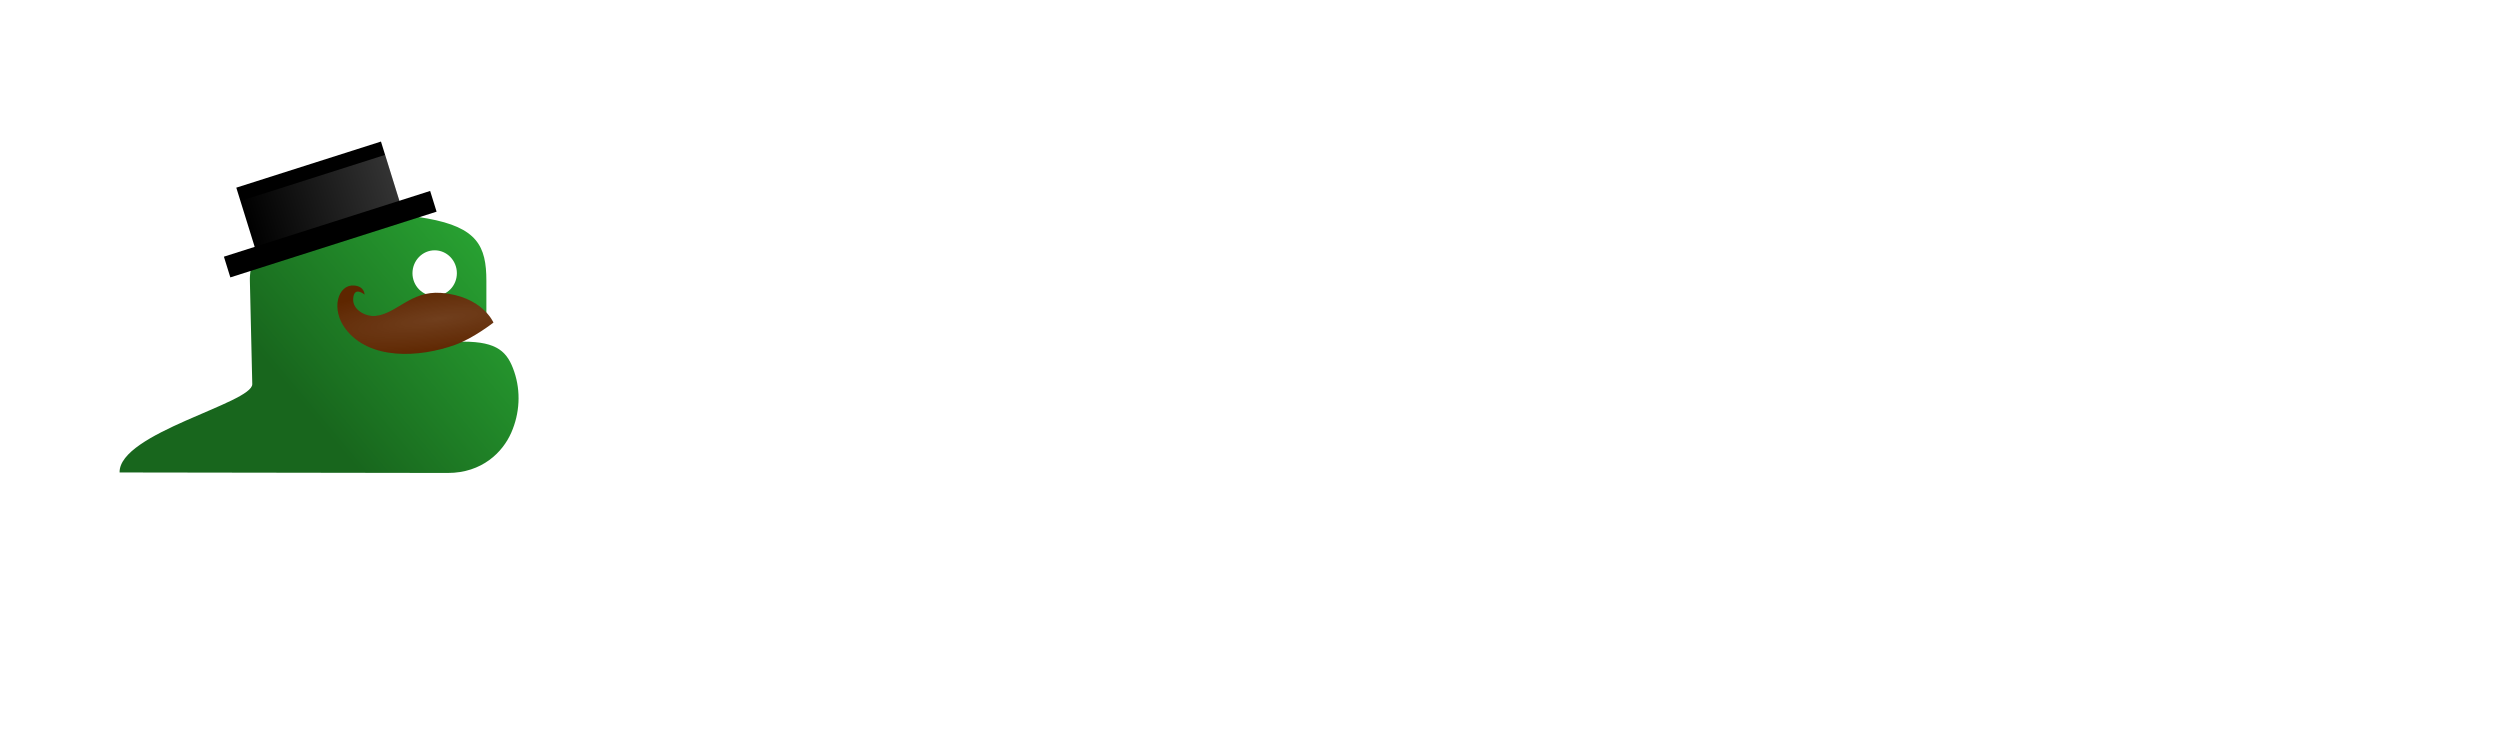
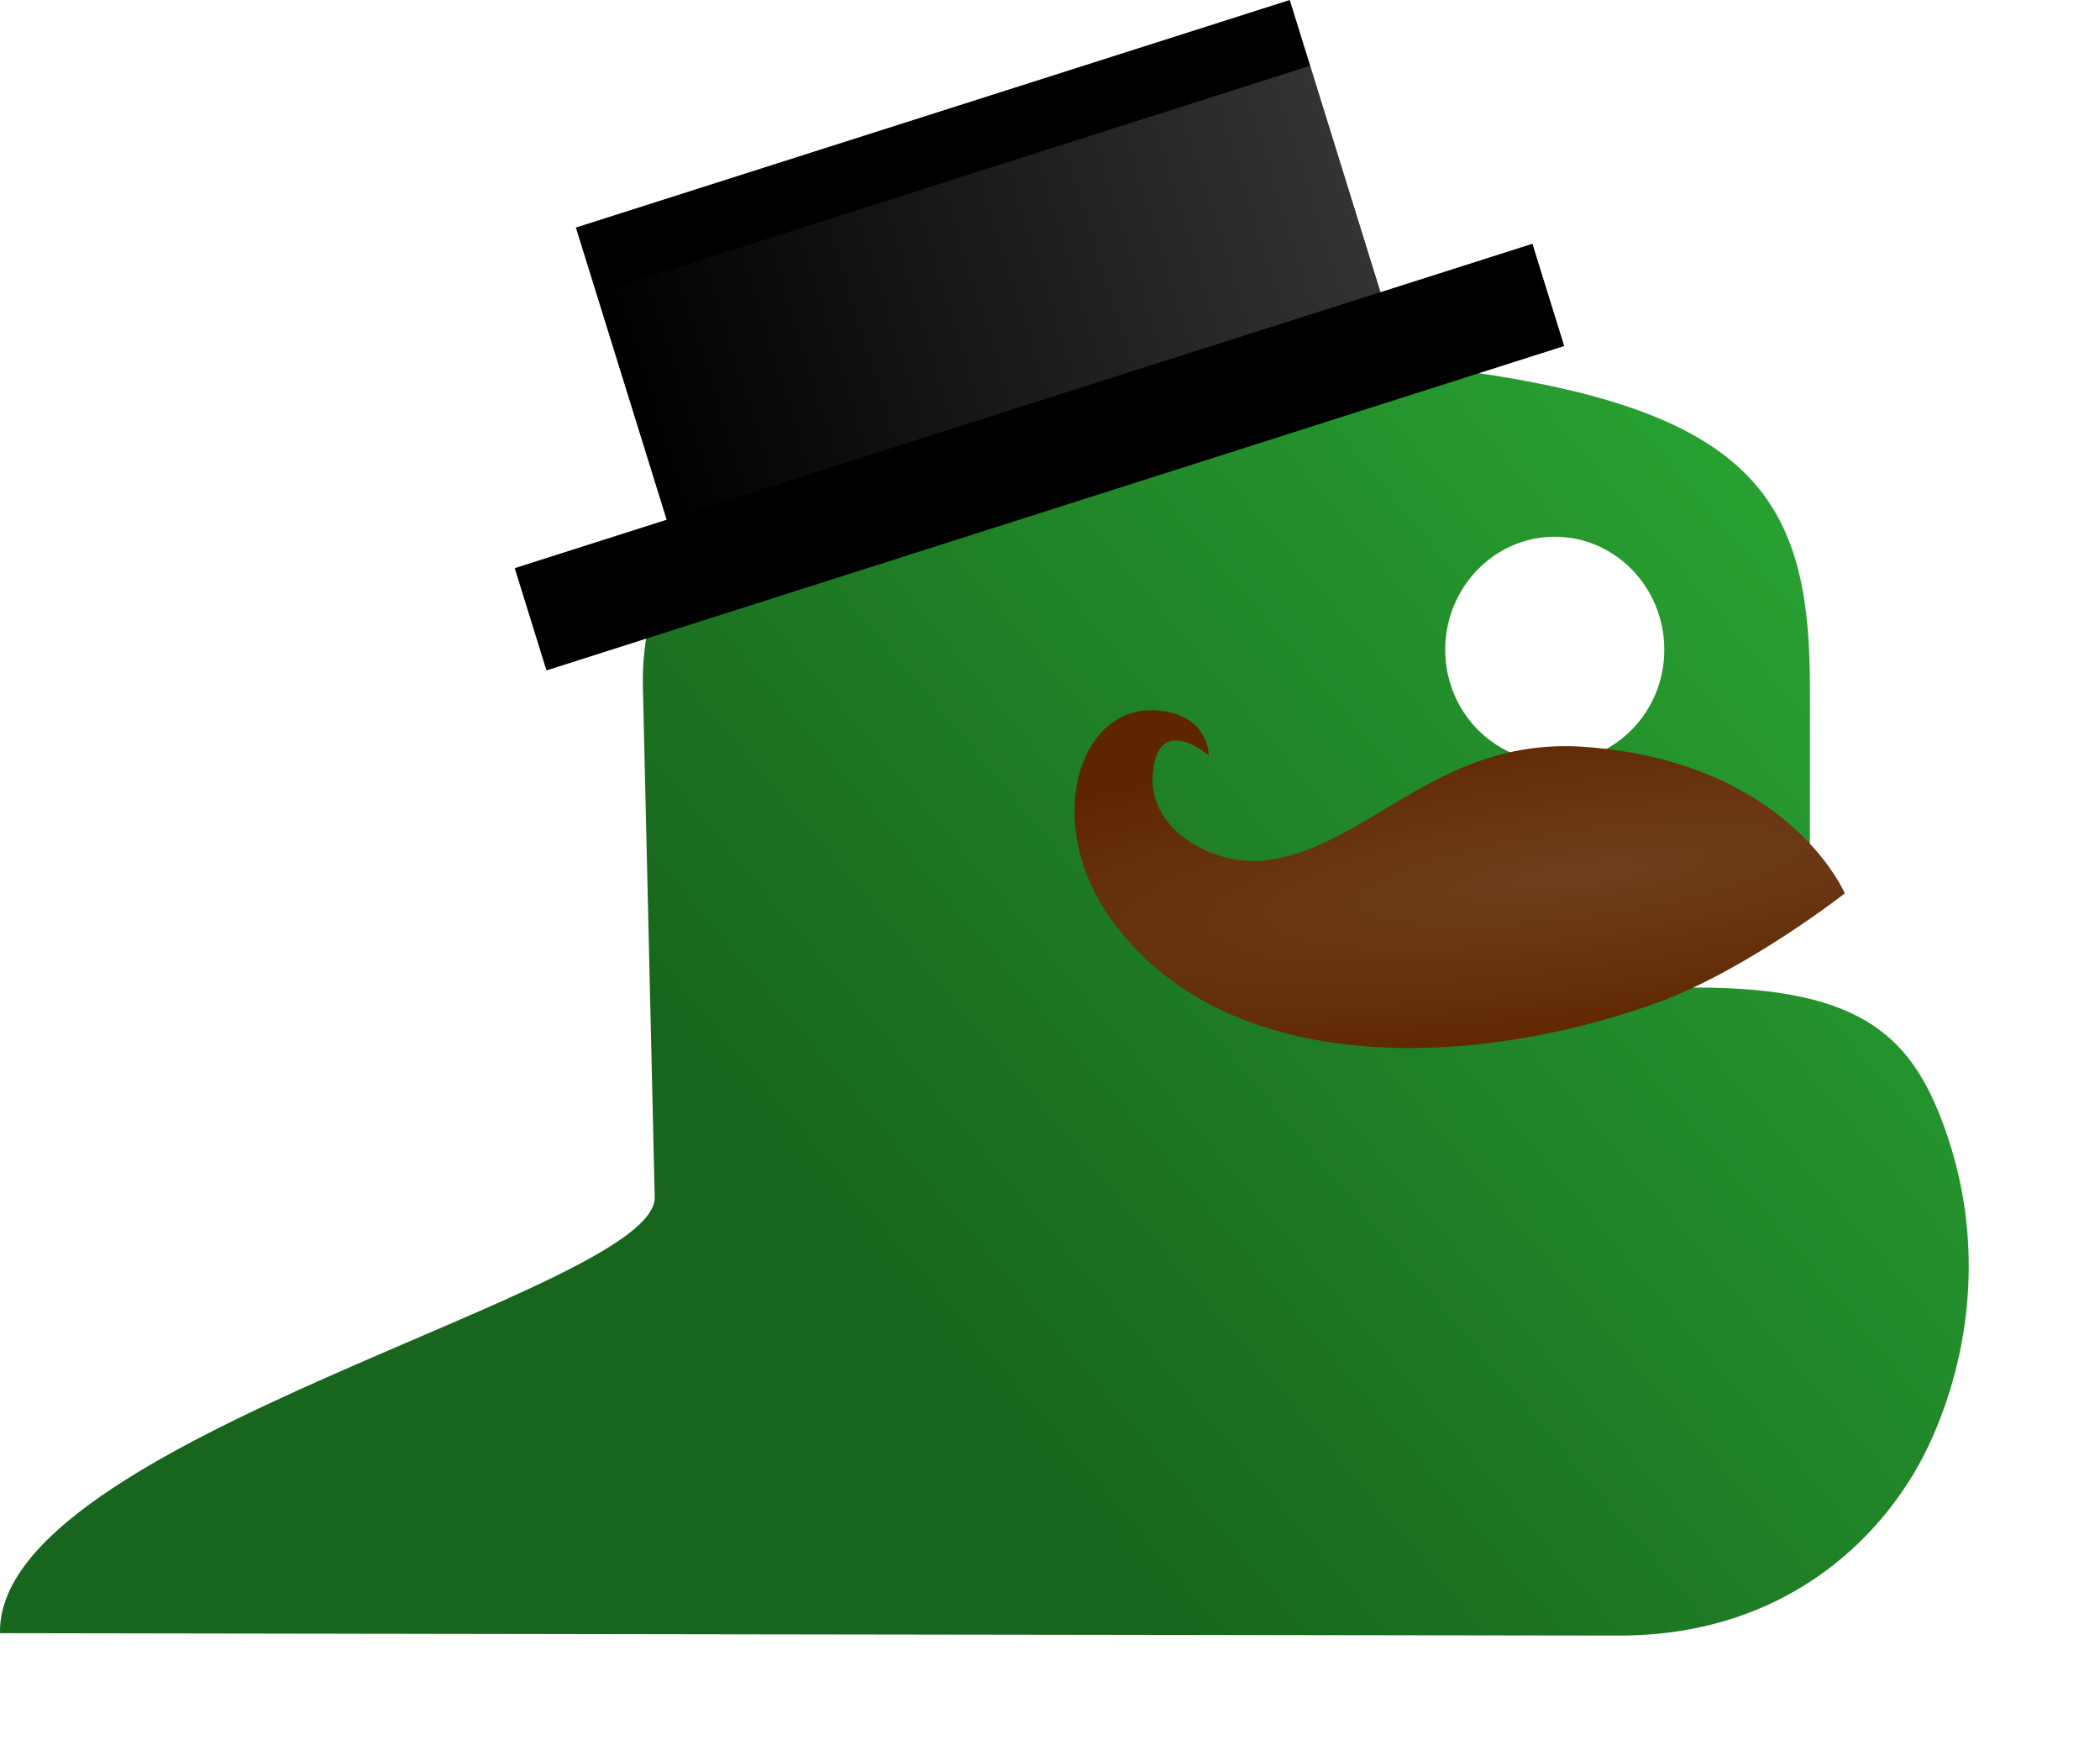
- <svg xmlns="http://www.w3.org/2000/svg" xmlns:ns1="http://www.openswatchbook.org/uri/2009/osb" xmlns:xlink="http://www.w3.org/1999/xlink" version="1.0" id="svg2" width="388.84pt" height="115.02pt">
+ <svg xmlns="http://www.w3.org/2000/svg" xmlns:ns1="http://www.openswatchbook.org/uri/2009/osb" xmlns:xlink="http://www.w3.org/1999/xlink" version="1.0" id="svg2" width="66.193pt" height="54.981pt">
  <defs id="defs4">
    <linearGradient id="linearGradient6154">
      <stop style="stop-color:#ffffff;stop-opacity:1;" offset="0" id="stop6156" />
      <stop style="stop-color:#ffffff;stop-opacity:0;" offset="1" id="stop6158" />
    </linearGradient>
    <linearGradient id="linearGradient6118">
      <stop id="stop6120" offset="0" style="stop-color:#b70000;stop-opacity:1" />
      <stop id="stop6122" offset="1" style="stop-color:#ff0404;stop-opacity:1" />
    </linearGradient>
    <linearGradient id="linearGradient6112">
      <stop style="stop-color:#30be3c;stop-opacity:1" offset="0" id="stop6114" />
      <stop style="stop-color:#18661d;stop-opacity:1" offset="1" id="stop6116" />
    </linearGradient>
    <linearGradient id="linearGradient5969">
      <stop style="stop-color:#ffffff;stop-opacity:0.45" offset="0" id="stop5971" />
      <stop style="stop-color:#ffffff;stop-opacity:0" offset="1" id="stop5973" />
    </linearGradient>
    <linearGradient id="linearGradient4363" ns1:paint="gradient">
      <stop style="stop-color:#5a9fd4;stop-opacity:1;" offset="0" id="stop4365" />
      <stop style="stop-color:#ffffff;stop-opacity:0.208" offset="1" id="stop4367" />
    </linearGradient>
    <linearGradient id="linearGradient4689">
      <stop id="stop4357" offset="0" style="stop-color:#5a9fd4;stop-opacity:1;" />
      <stop id="stop4359" offset="1" style="stop-color:#306998;stop-opacity:1;" />
    </linearGradient>
    <linearGradient id="linearGradient2795">
      <stop style="stop-color:#b8b8b8;stop-opacity:0.498;" offset="0" id="stop2797" />
      <stop style="stop-color:#7f7f7f;stop-opacity:0;" offset="1" id="stop2799" />
    </linearGradient>
    <linearGradient id="linearGradient2787">
      <stop style="stop-color:#7f7f7f;stop-opacity:0.5;" offset="0" id="stop2789" />
      <stop style="stop-color:#7f7f7f;stop-opacity:0;" offset="1" id="stop2791" />
    </linearGradient>
    <linearGradient id="linearGradient3676">
      <stop style="stop-color:#b2b2b2;stop-opacity:0.5;" offset="0" id="stop3678" />
      <stop style="stop-color:#b3b3b3;stop-opacity:0;" offset="1" id="stop3680" />
    </linearGradient>
    <linearGradient id="linearGradient3236">
      <stop style="stop-color:#f4f4f4;stop-opacity:1" offset="0" id="stop3244" />
      <stop style="stop-color:white;stop-opacity:1" offset="1" id="stop3240" />
    </linearGradient>
    <linearGradient id="linearGradient4671">
      <stop style="stop-color:#ffd43b;stop-opacity:1;" offset="0" id="stop4673" />
      <stop style="stop-color:#ffe873;stop-opacity:1" offset="1" id="stop4675" />
    </linearGradient>
    <linearGradient id="linearGradient4361">
      <stop style="stop-color:#5a9fd4;stop-opacity:1;" offset="0" id="stop4691" />
      <stop style="stop-color:#306998;stop-opacity:1;" offset="1" id="stop4693" />
    </linearGradient>
    <linearGradient x1="224.24" y1="144.757" x2="-65.309" y2="144.757" id="linearGradient2987" xlink:href="#linearGradient4671" gradientUnits="userSpaceOnUse" gradientTransform="translate(100.2702,99.61116)" />
    <linearGradient x1="172.942" y1="77.476" x2="26.67" y2="76.313" id="linearGradient2990" xlink:href="#linearGradient4689" gradientUnits="userSpaceOnUse" gradientTransform="translate(100.2702,99.61116)" />
    <linearGradient xlink:href="#linearGradient4689" id="linearGradient2587" gradientUnits="userSpaceOnUse" gradientTransform="translate(100.2702,99.61116)" x1="172.942" y1="77.476" x2="26.67" y2="76.313" />
    <linearGradient xlink:href="#linearGradient4671" id="linearGradient2589" gradientUnits="userSpaceOnUse" gradientTransform="translate(100.2702,99.61116)" x1="224.24" y1="144.757" x2="-65.309" y2="144.757" />
    <linearGradient xlink:href="#linearGradient4689" id="linearGradient2248" gradientUnits="userSpaceOnUse" gradientTransform="translate(100.2702,99.61116)" x1="172.942" y1="77.476" x2="26.67" y2="76.313" />
    <linearGradient xlink:href="#linearGradient4671" id="linearGradient2250" gradientUnits="userSpaceOnUse" gradientTransform="translate(100.2702,99.61116)" x1="224.24" y1="144.757" x2="-65.309" y2="144.757" />
    <linearGradient xlink:href="#linearGradient4671" id="linearGradient2255" gradientUnits="userSpaceOnUse" gradientTransform="matrix(0.562541,0,0,0.567972,-11.5974,-7.60954)" x1="224.24" y1="144.757" x2="-65.309" y2="144.757" />
    <linearGradient xlink:href="#linearGradient4689" id="linearGradient2258" gradientUnits="userSpaceOnUse" gradientTransform="matrix(0.562541,0,0,0.567972,-11.5974,-7.60954)" x1="172.942" y1="76.176" x2="26.67" y2="76.313" />
    <radialGradient xlink:href="#linearGradient2795" id="radialGradient2801" cx="61.519" cy="132.286" fx="61.519" fy="132.286" r="29.037" gradientTransform="matrix(1,0,0,0.177966,0,108.7434)" gradientUnits="userSpaceOnUse" />
    <linearGradient xlink:href="#linearGradient6112" id="linearGradient4525" gradientUnits="userSpaceOnUse" gradientTransform="matrix(0.5148078,0,0,0.5264461,-26.77017,-99.29951)" x1="26.649" y1="20.604" x2="135.665" y2="114.398" />
    <radialGradient xlink:href="#linearGradient5969" id="radialGradient4527" gradientUnits="userSpaceOnUse" gradientTransform="matrix(2.050682,0.2710678,-0.05128271,0.3979817,-70.81146,-91.39437)" cx="46.476" cy="30.511" fx="46.476" fy="30.511" r="17.686" />
    <linearGradient xlink:href="#linearGradient6154" id="linearGradient4529" gradientUnits="userSpaceOnUse" x1="126.166" y1="-34.296" x2="180.829" y2="-34.296" />
  </defs>
-   <g id="g4544" transform="translate(95.51924,105.3521)">
+   <g id="g4544" transform="translate(70.71914,75.99594)">
    <g id="g4553" transform="matrix(-1,0,0,1,18.56098,27.39155)">
      <path style="fill:url(#linearGradient4525);fill-opacity:1" d="m 37.208,-88.452 c -4.195,0.02 -8.201,0.382 -11.725,1.014 -10.383,1.858 -12.269,5.747 -12.269,12.918 l 0,9.472 24.537,0 0,3.157 -10.537,0 -9.209,0 c -7.131,0 -9.184,2.148 -10.57,6.241 -1.387,4.093 -1.151,8.599 0.621,12.637 1.771,4.037 6.034,8.352 13.165,8.352 9.986,-0.008 68.059,-0.102 68.059,-0.102 0.167,-8.182 -27.608,-14.372 -27.516,-18.326 l 0.497,-21.43 c 0.156,-6.733 -5.61,-11.794 -12.269,-12.918 -4.215,-0.711 -8.589,-1.034 -12.783,-1.014 z m -13.27,7.618 c 2.535,0 4.604,2.131 4.604,4.75 0,2.61 -2.07,4.721 -4.604,4.721 -2.544,-10e-7 -4.604,-2.111 -4.604,-4.721 0,-2.62 2.061,-4.75 4.604,-4.75 z" id="path4511" />
      <path style="fill:#5e2600;fill-opacity:1;fill-rule:evenodd;stroke:none;stroke-width:2.022;stroke-linecap:butt;stroke-linejoin:miter;stroke-miterlimit:4;stroke-dasharray:none;stroke-opacity:1" d="m 11.749,-65.849 c 0,0 2.33,-5.508 10.896,-6.153 6.283,-0.473 9.231,4.396 13.62,4.779 2.001,0.174 4.689,-1.234 4.573,-3.526 -0.142,-2.791 -2.358,-0.899 -2.358,-0.899 0,0 -0.029,-1.71 2.164,-1.888 3.348,-0.272 4.929,4.89 1.747,9.043 -4.946,6.456 -15.195,5.959 -22.701,3.26 -3.78,-1.359 -7.942,-4.616 -7.942,-4.616 z" id="path4513" />
      <path id="path4515" d="m 11.749,-65.849 c 0,0 2.33,-5.508 10.896,-6.153 6.283,-0.473 9.231,4.396 13.62,4.779 2.001,0.174 4.689,-1.234 4.573,-3.526 -0.142,-2.791 -2.358,-0.899 -2.358,-0.899 0,0 -0.029,-1.71 2.164,-1.888 3.348,-0.272 4.929,4.89 1.747,9.043 -4.946,6.456 -15.195,5.959 -22.701,3.26 -3.78,-1.359 -7.942,-4.616 -7.942,-4.616 z" style="opacity:0.25;fill:url(#radialGradient4527);fill-opacity:1;fill-rule:evenodd;stroke:none;stroke-width:2.022;stroke-linecap:butt;stroke-linejoin:miter;stroke-miterlimit:4;stroke-dasharray:none;stroke-opacity:1" />
      <g id="g4517" transform="matrix(0.5488613,0.1749195,-0.1727039,0.5559025,-42.43129,-98.87282)">
        <rect y="-25.735" x="114.533" height="7.73" width="77.929" id="rect4519" style="opacity:1;fill:#000000;fill-opacity:1;stroke:none;stroke-width:2.022;stroke-miterlimit:4;stroke-dasharray:none" />
        <rect y="-47.821" x="126.166" height="24.295" width="54.663" id="rect4521" style="opacity:1;fill:#000000;fill-opacity:1;stroke:none;stroke-width:2.022;stroke-miterlimit:4;stroke-dasharray:none" />
        <rect style="opacity:0.201;fill:url(#linearGradient4529);fill-opacity:1;stroke:none;stroke-width:2.022;stroke-miterlimit:4;stroke-dasharray:none" id="rect4523" width="54.663" height="17.111" x="126.166" y="-42.851" />
      </g>
    </g>
  </g>
</svg>
